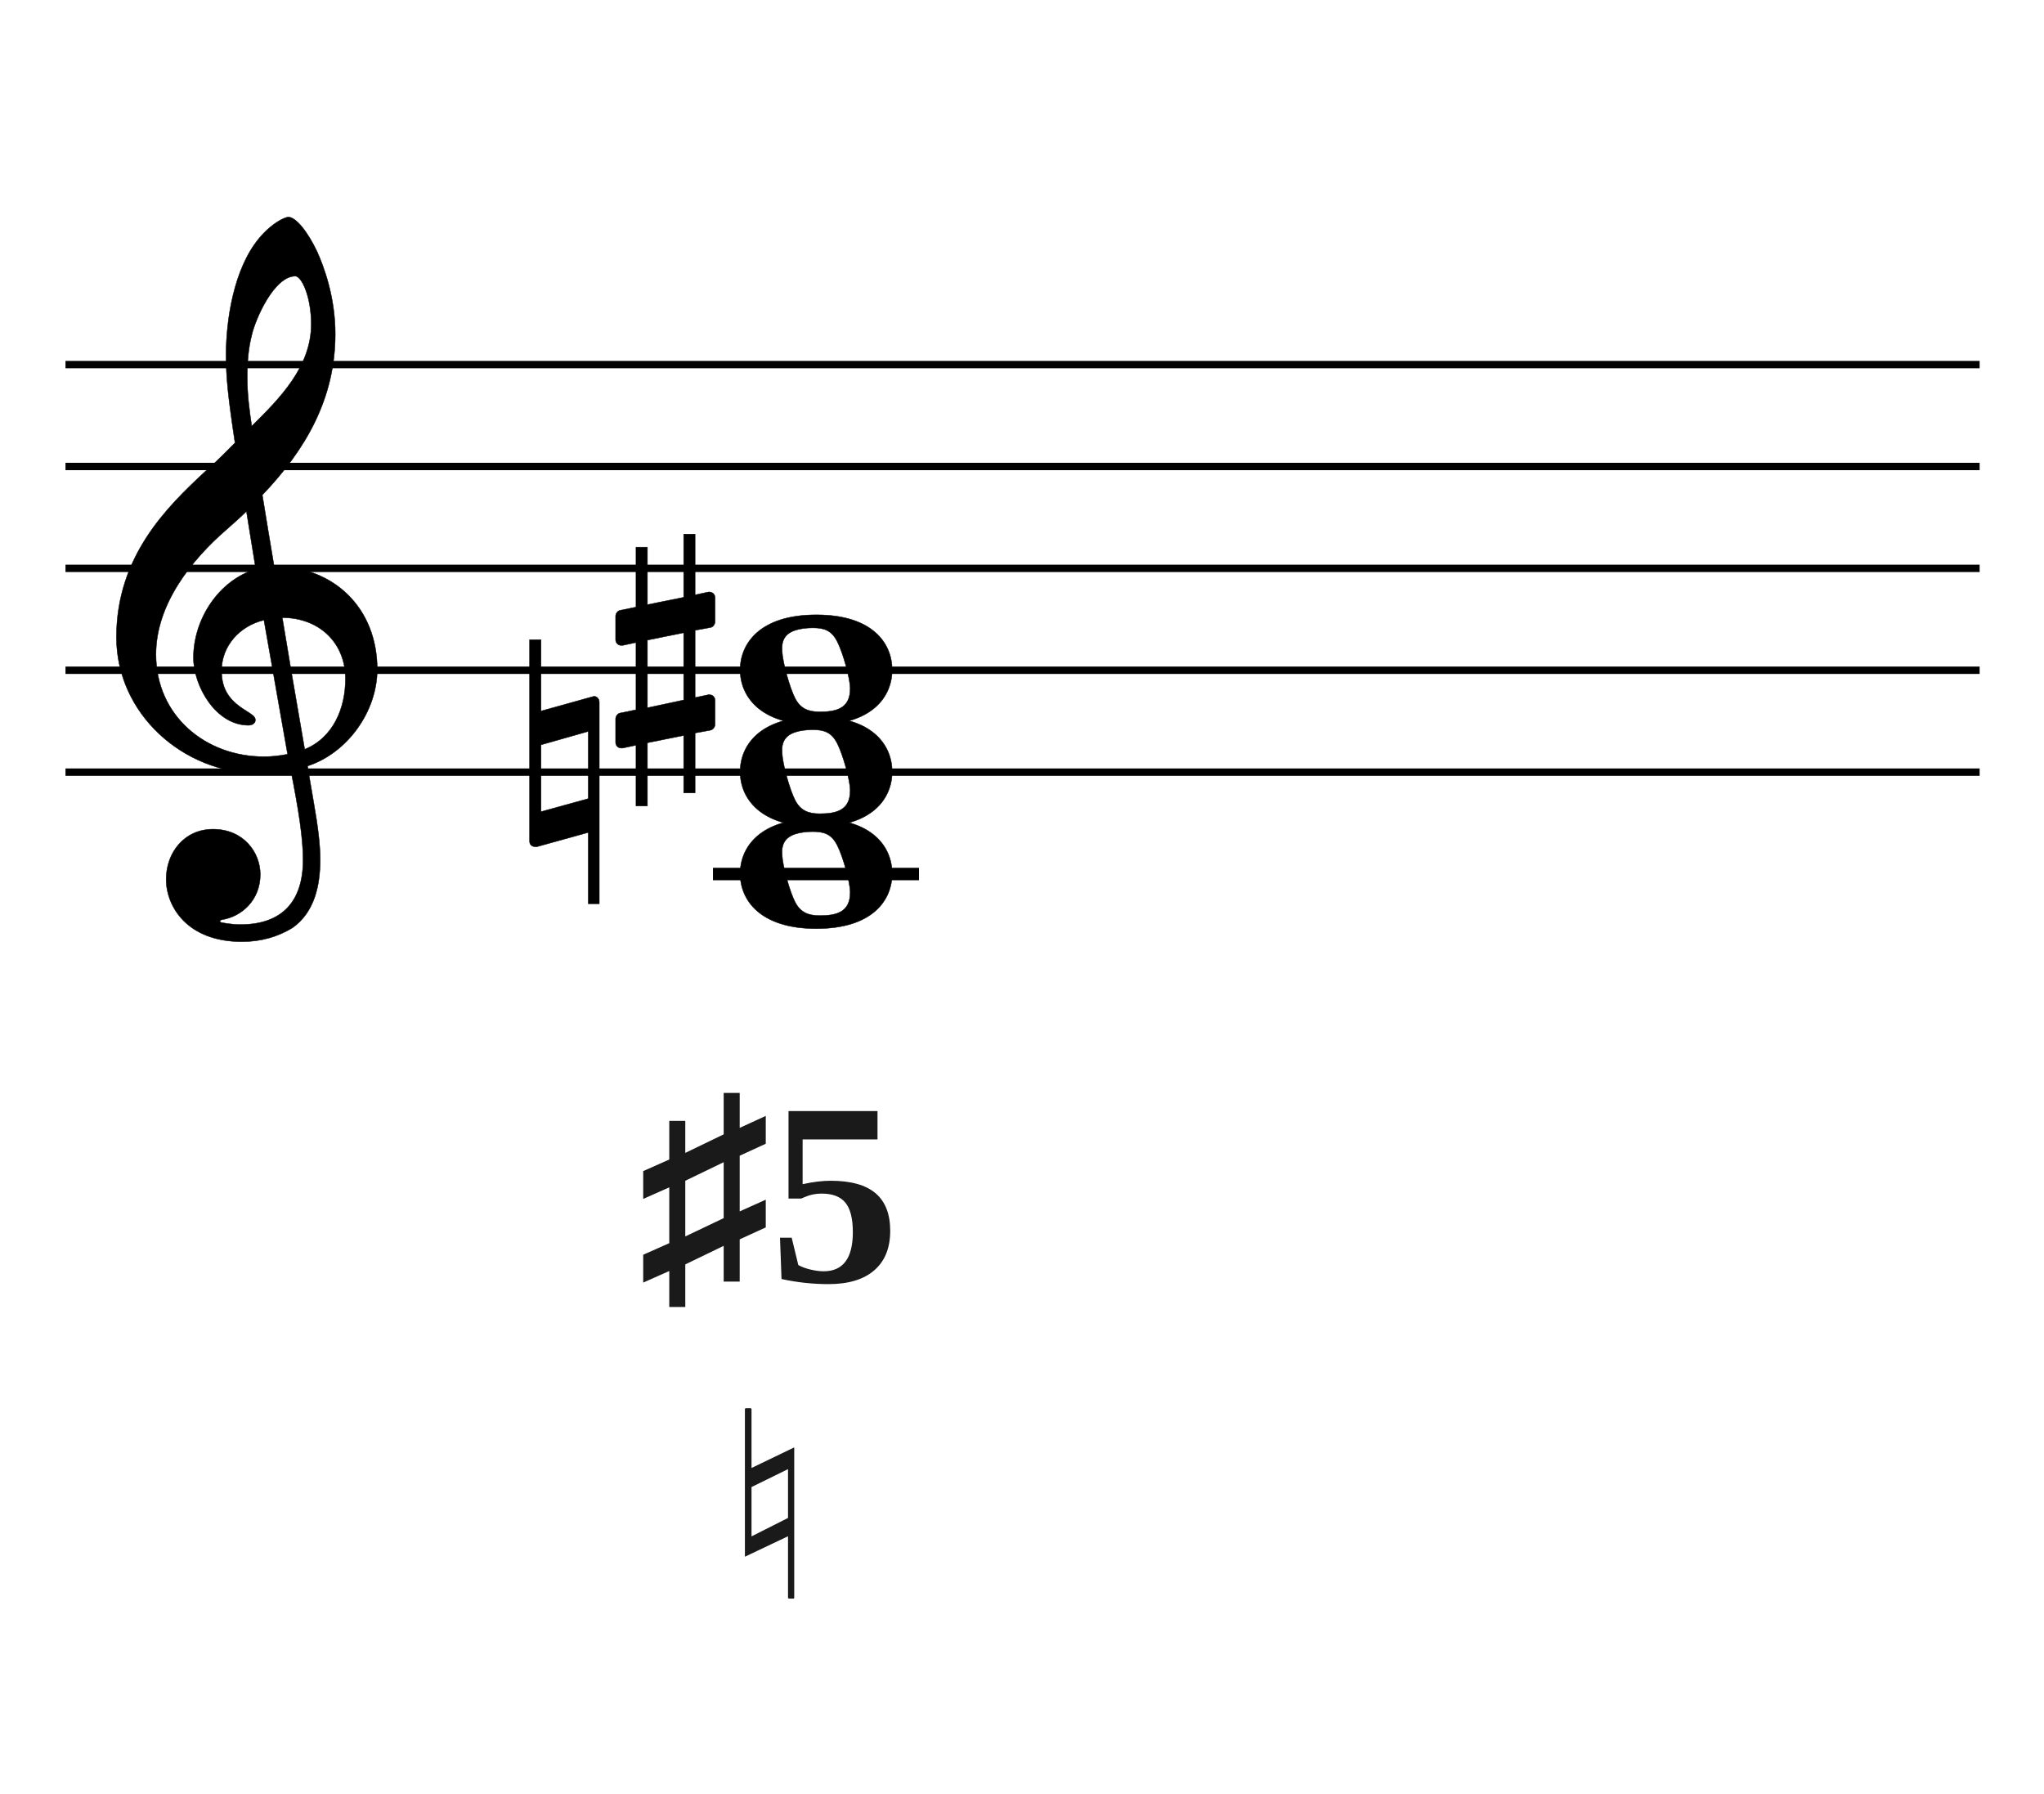
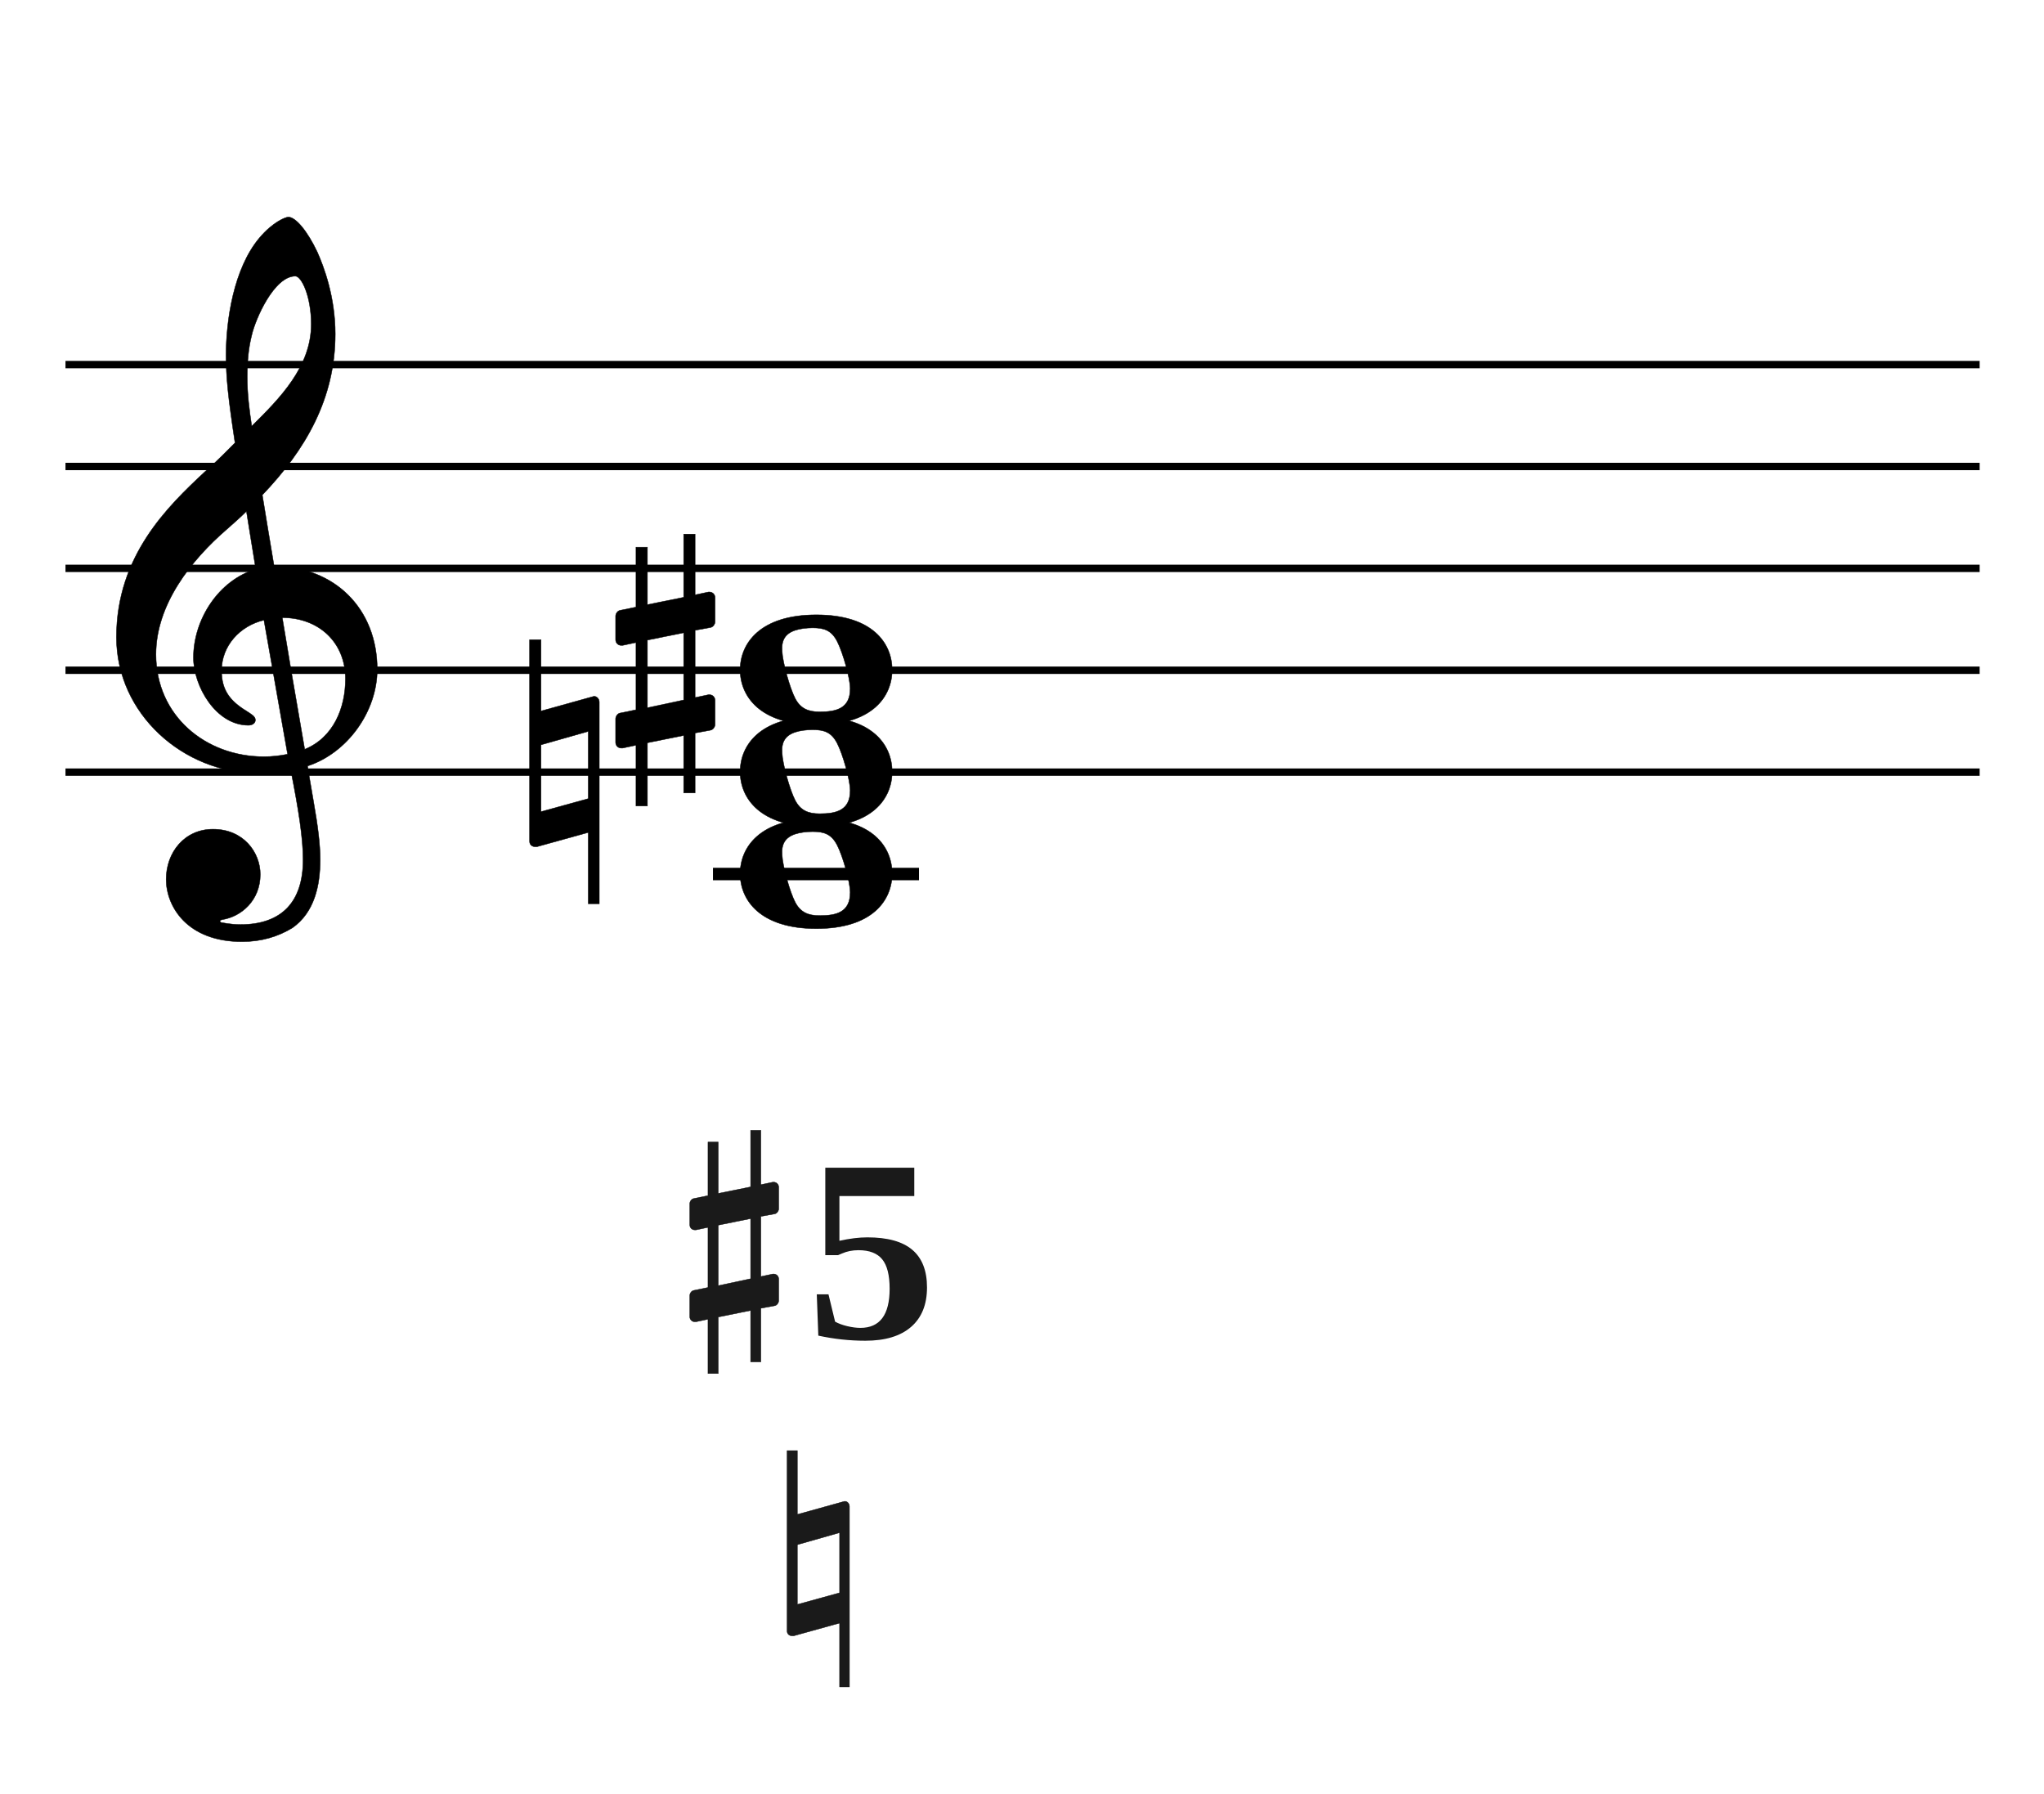
<svg xmlns="http://www.w3.org/2000/svg" id="n1gh0nxm" viewBox="0 0 144 126" width="220" height="193" role="img">
  <defs>
    <g id="E050-n1gh0nxm">
      <path transform="scale(1,-1)" d="M420 -206l-58 329c-59 -14 -104 -63 -104 -124c0 -49 22 -75 61 -99c12 -8 22 -13 22 -22s-9 -13 -17 -13c-80 0 -135 96 -135 166c0 94 62 190 153 217c-7 41 -14 88 -23 142c-15 -15 -31 -29 -48 -44c-88 -76 -174 -185 -174 -307c0 -151 122 -251 265 -251 c19 0 38 2 58 6zM332 822c-8 -31 -11 -65 -11 -102c0 -42 5 -81 11 -121c69 68 146 146 146 250c0 69 -24 118 -39 118c-52 0 -98 -105 -107 -145zM562 -21c0 89 -65 150 -155 150c7 -44 34 -203 55 -323c71 29 100 102 100 173zM122 -513c0 66 45 123 115 123 c75 0 116 -57 116 -111c0 -64 -47 -104 -94 -111c-3 -1 -5 -2 -5 -4c0 -1 2 -2 3 -3c2 0 23 -5 47 -5c101 0 154 55 154 159c0 53 -11 123 -30 219c-23 -4 -50 -7 -79 -7c-186 0 -349 147 -349 334c0 200 126 321 217 406c21 17 73 70 74 71c-17 112 -22 161 -22 215 c0 84 18 212 82 288c33 39 64 51 71 51c18 0 47 -35 71 -86c16 -36 44 -110 44 -201c0 -159 -73 -284 -179 -395c9 -56 19 -115 29 -175c146 0 253 -102 253 -253c0 -103 -73 -205 -171 -237c6 -39 12 -69 15 -89c10 -57 16 -102 16 -141c0 -63 -14 -129 -68 -167 c-36 -22 -77 -34 -124 -34c-135 0 -186 87 -186 153z" />
    </g>
    <g id="E0A2-n1gh0nxm">
      <path transform="scale(1,-1)" d="M195 -102c41 0 75 8 75 57c0 25 -18 89 -32 116s-32 33 -60 33c-15 0 -31 -2 -43 -6c-24 -8 -34 -24 -32 -51c1 -27 19 -91 32 -116s32 -33 60 -33zM187 136c138 0 186 -70 186 -135s-48 -135 -186 -135s-187 70 -187 135s49 135 187 135z" />
    </g>
    <g id="E261-n1gh0nxm">
      <path transform="scale(1,-1)" d="M28 -97l116 32v165l-116 -33v-164zM166 183c3 -2 5 -7 5 -11v-495h-27v175l-126 -35h-4c-8 0 -14 5 -14 13v495h28v-175l126 35c1 0 3 1 4 1c3 0 6 -1 8 -3z" />
    </g>
    <g id="E262-n1gh0nxm">
      <path transform="scale(1,-1)" d="M78 74v-166l89 19v165zM233 105l-38 -7v-165l33 7h2c8 0 14 -6 14 -14v-59c0 -6 -5 -13 -11 -14l-38 -7v-147h-28v141l-89 -18v-155h-28v149l-33 -7h-3c-8 0 -14 6 -14 14v58c0 6 5 13 11 14l39 8v165l-33 -7h-3c-8 0 -14 6 -14 14v58c0 6 5 13 11 14l39 8v147h28v-141 l89 18v155h28v-149l33 7h2c8 0 14 -6 14 -14v-59c0 -6 -5 -13 -11 -14z" />
    </g>
  </defs>
  <style type="text/css">#n1gh0nxm g.ending, #n1gh0nxm g.fing, #n1gh0nxm g.reh, #n1gh0nxm g.tempo {font-weight:bold;}#n1gh0nxm g.dir, #n1gh0nxm g.dynam, #n1gh0nxm g.mNum {font-style:italic;}#n1gh0nxm g.label {font-weight:normal;}#n1gh0nxm ellipse, #n1gh0nxm path, #n1gh0nxm polygon, #n1gh0nxm polyline, #n1gh0nxm rect {stroke:currentColor}#n1gh0nxm g.cursor {fill:dodgerblue; color:dodgerblue;}#n1gh0nxm g.cursor.chord {fill:limegreen; color:limegreen;}</style>
  <svg class="definition-scale" color="black" font-family="Times, serif" viewBox="0 0 3580 3160">
    <g class="page-margin" transform="translate(100, 100)">
      <g id="o1v7qidw" class="mdiv pageMilestone" />
      <g id="p1vueyml" class="score pageMilestone" />
      <g id="ypbf2a3" class="system">
        <g id="c1663v21" class="section systemMilestone" />
        <g id="d1btwgnr" class="measure">
          <g id="m1xahtdv" class="staff">
            <path d="M0 540 L3382 540" stroke-width="13" />
            <path d="M0 720 L3382 720" stroke-width="13" />
            <path d="M0 900 L3382 900" stroke-width="13" />
            <path d="M0 1080 L3382 1080" stroke-width="13" />
            <path d="M0 1260 L3382 1260" stroke-width="13" />
            <g id="k8j7j1d" class="clef">
              <use href="#E050-n1gh0nxm" transform="translate(90, 1080) scale(0.72, 0.72)" />
            </g>
            <g id="l1wa0g5j" class="keySig" />
            <g class="ledgerLines below">
              <path d="M1144 1440 L1508 1440" stroke-width="22" />
            </g>
            <g id="no7ip0w" class="layer">
              <g id="o16lmeim" class="chord">
                <g id="n0" class="note">
                  <g class="notehead">
                    <use href="#E0A2-n1gh0nxm" transform="translate(1192, 1440) scale(0.72, 0.72)" />
                  </g>
                </g>
                <g id="n1" class="note">
                  <g class="notehead">
                    <use href="#E0A2-n1gh0nxm" transform="translate(1192, 1260) scale(0.72, 0.72)" />
                  </g>
                  <g id="r10ku69n" class="accid">
                    <use href="#E261-n1gh0nxm" transform="translate(820, 1260) scale(0.72, 0.72)" />
                  </g>
                </g>
                <g id="n2" class="note">
                  <g class="notehead">
                    <use href="#E0A2-n1gh0nxm" transform="translate(1192, 1080) scale(0.72, 0.72)" />
                  </g>
                  <g id="trrm2gi" class="accid">
                    <use href="#E262-n1gh0nxm" transform="translate(972, 1080) scale(0.72, 0.72)" />
                  </g>
                </g>
              </g>
            </g>
          </g>
          <g id="l1xenswa" class="barLine" />
        </g>
        <g id="bj16bc5" class="systemMilestoneEnd c1663v21" />
      </g>
      <g id="c1rfzm8" class="pageMilestoneEnd p1vueyml" />
      <g id="d5e2icv" class="pageMilestoneEnd o1v7qidw" />
    </g>
-     <g class="tm-etiquetas" font-family="Arial, Helvetica, sans-serif" font-weight="700" font-size="300" text-anchor="middle">
-       <text x="1344" y="2260" fill="#1a1a1a" font-size="460" font-weight="700" font-family="Georgia, &quot;Times New Roman&quot;, serif">♯5</text>
-       <text x="1344" y="2820" fill="#1a1a1a" font-size="460" font-weight="700" font-family="Georgia, &quot;Times New Roman&quot;, serif">♮</text>
+     <g transform="translate(100 100)">
+       <g class="tm-etiquetas" font-family="Arial, Helvetica, sans-serif" font-weight="700" font-size="300" text-anchor="middle">
+         <defs>
+           <g id="tmg-E262">
+             <path transform="scale(1,-1)" d="M78 74v-166l89 19v165zM233 105l-38 -7v-165l33 7h2c8 0 14 -6 14 -14v-59c0 -6 -5 -13 -11 -14l-38 -7v-147h-28v141l-89 -18v-155h-28v149l-33 -7h-3c-8 0 -14 6 -14 14v58c0 6 5 13 11 14l39 8v165l-33 -7h-3c-8 0 -14 6 -14 14v58c0 6 5 13 11 14l39 8v147h28v-141 l89 18v155h28v-149l33 7h2c8 0 14 -6 14 -14v-59c0 -6 -5 -13 -11 -14z" />
+           </g>
+           <g id="tmg-E261">
+             <path transform="scale(1,-1)" d="M28 -97l116 32v165l-116 -33v-164zM166 183c3 -2 5 -7 5 -11v-495h-27v175l-126 -35h-4c-8 0 -14 5 -14 13v495h28v-175l126 35c1 0 3 1 4 1c3 0 6 -1 8 -3z" />
+           </g>
+         </defs>
+         <use class="tm-glifo" href="#tmg-E262" fill="#1a1a1a" transform="translate(1103 2108) scale(0.644)" />
+         <text x="1309" y="2260" text-anchor="start" fill="#1a1a1a" font-size="460" font-weight="700" font-family="Georgia, &quot;Times New Roman&quot;, serif">5</text>
+         <use class="tm-glifo" href="#tmg-E261" fill="#1a1a1a" transform="translate(1275 2668) scale(0.644)" />
+       </g>
    </g>
  </svg>
</svg>
